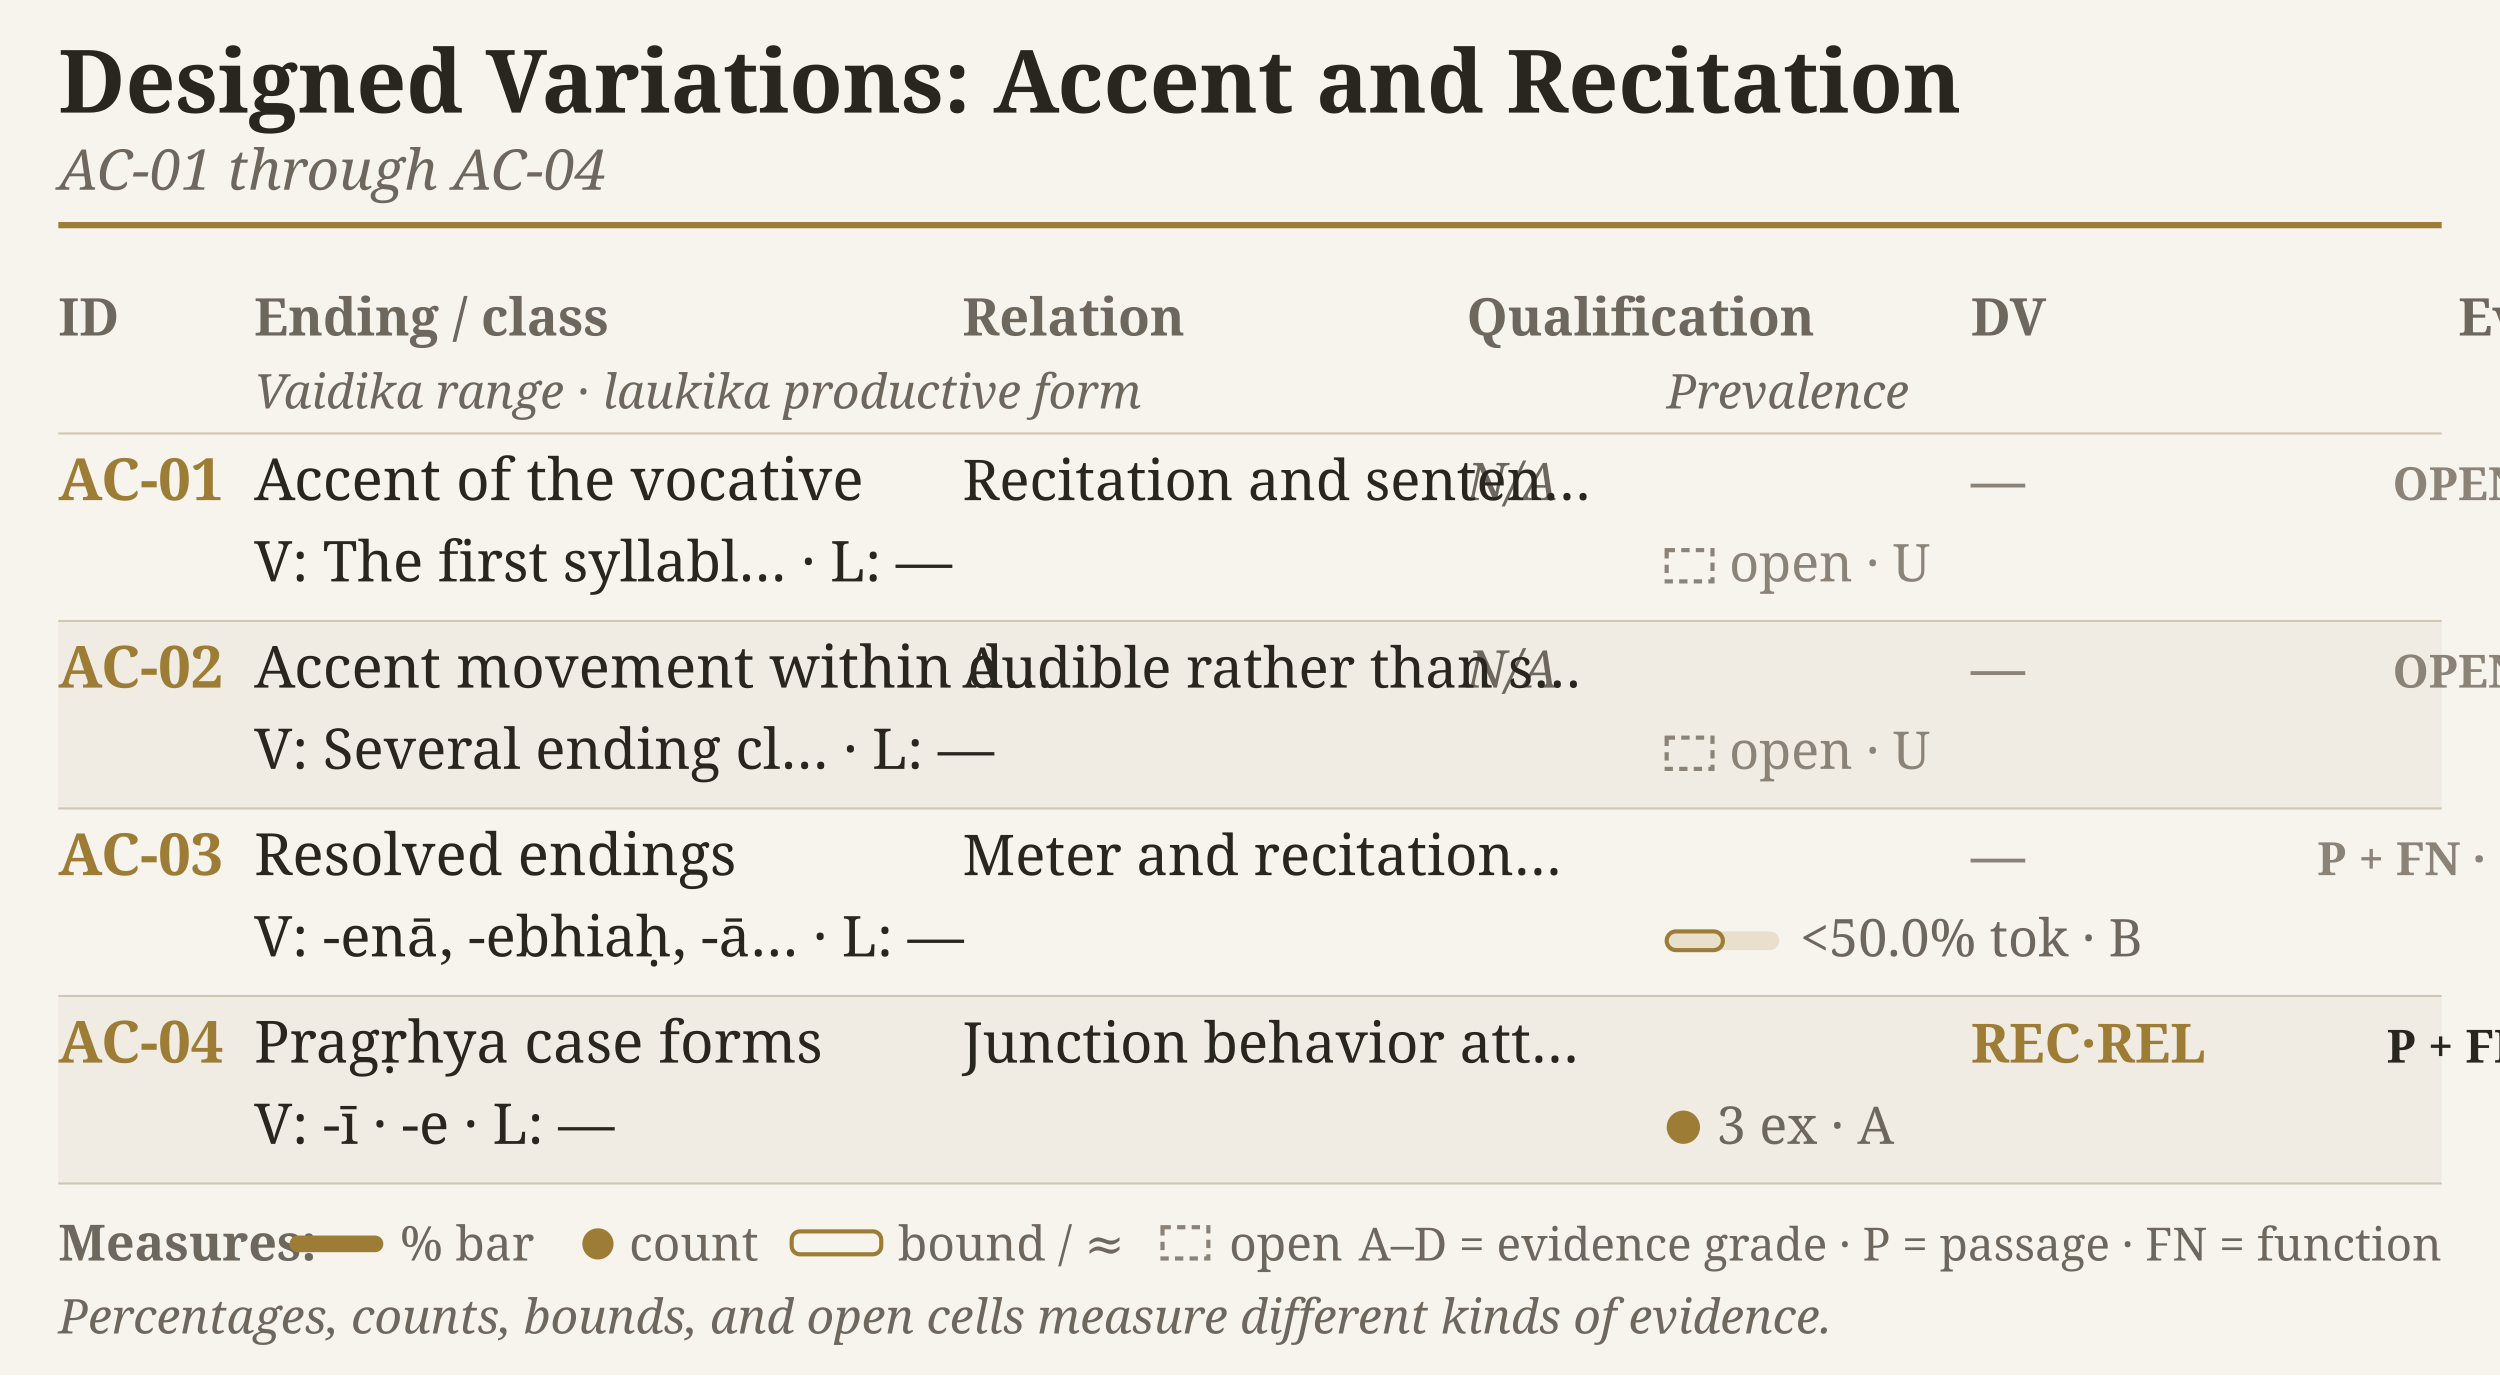
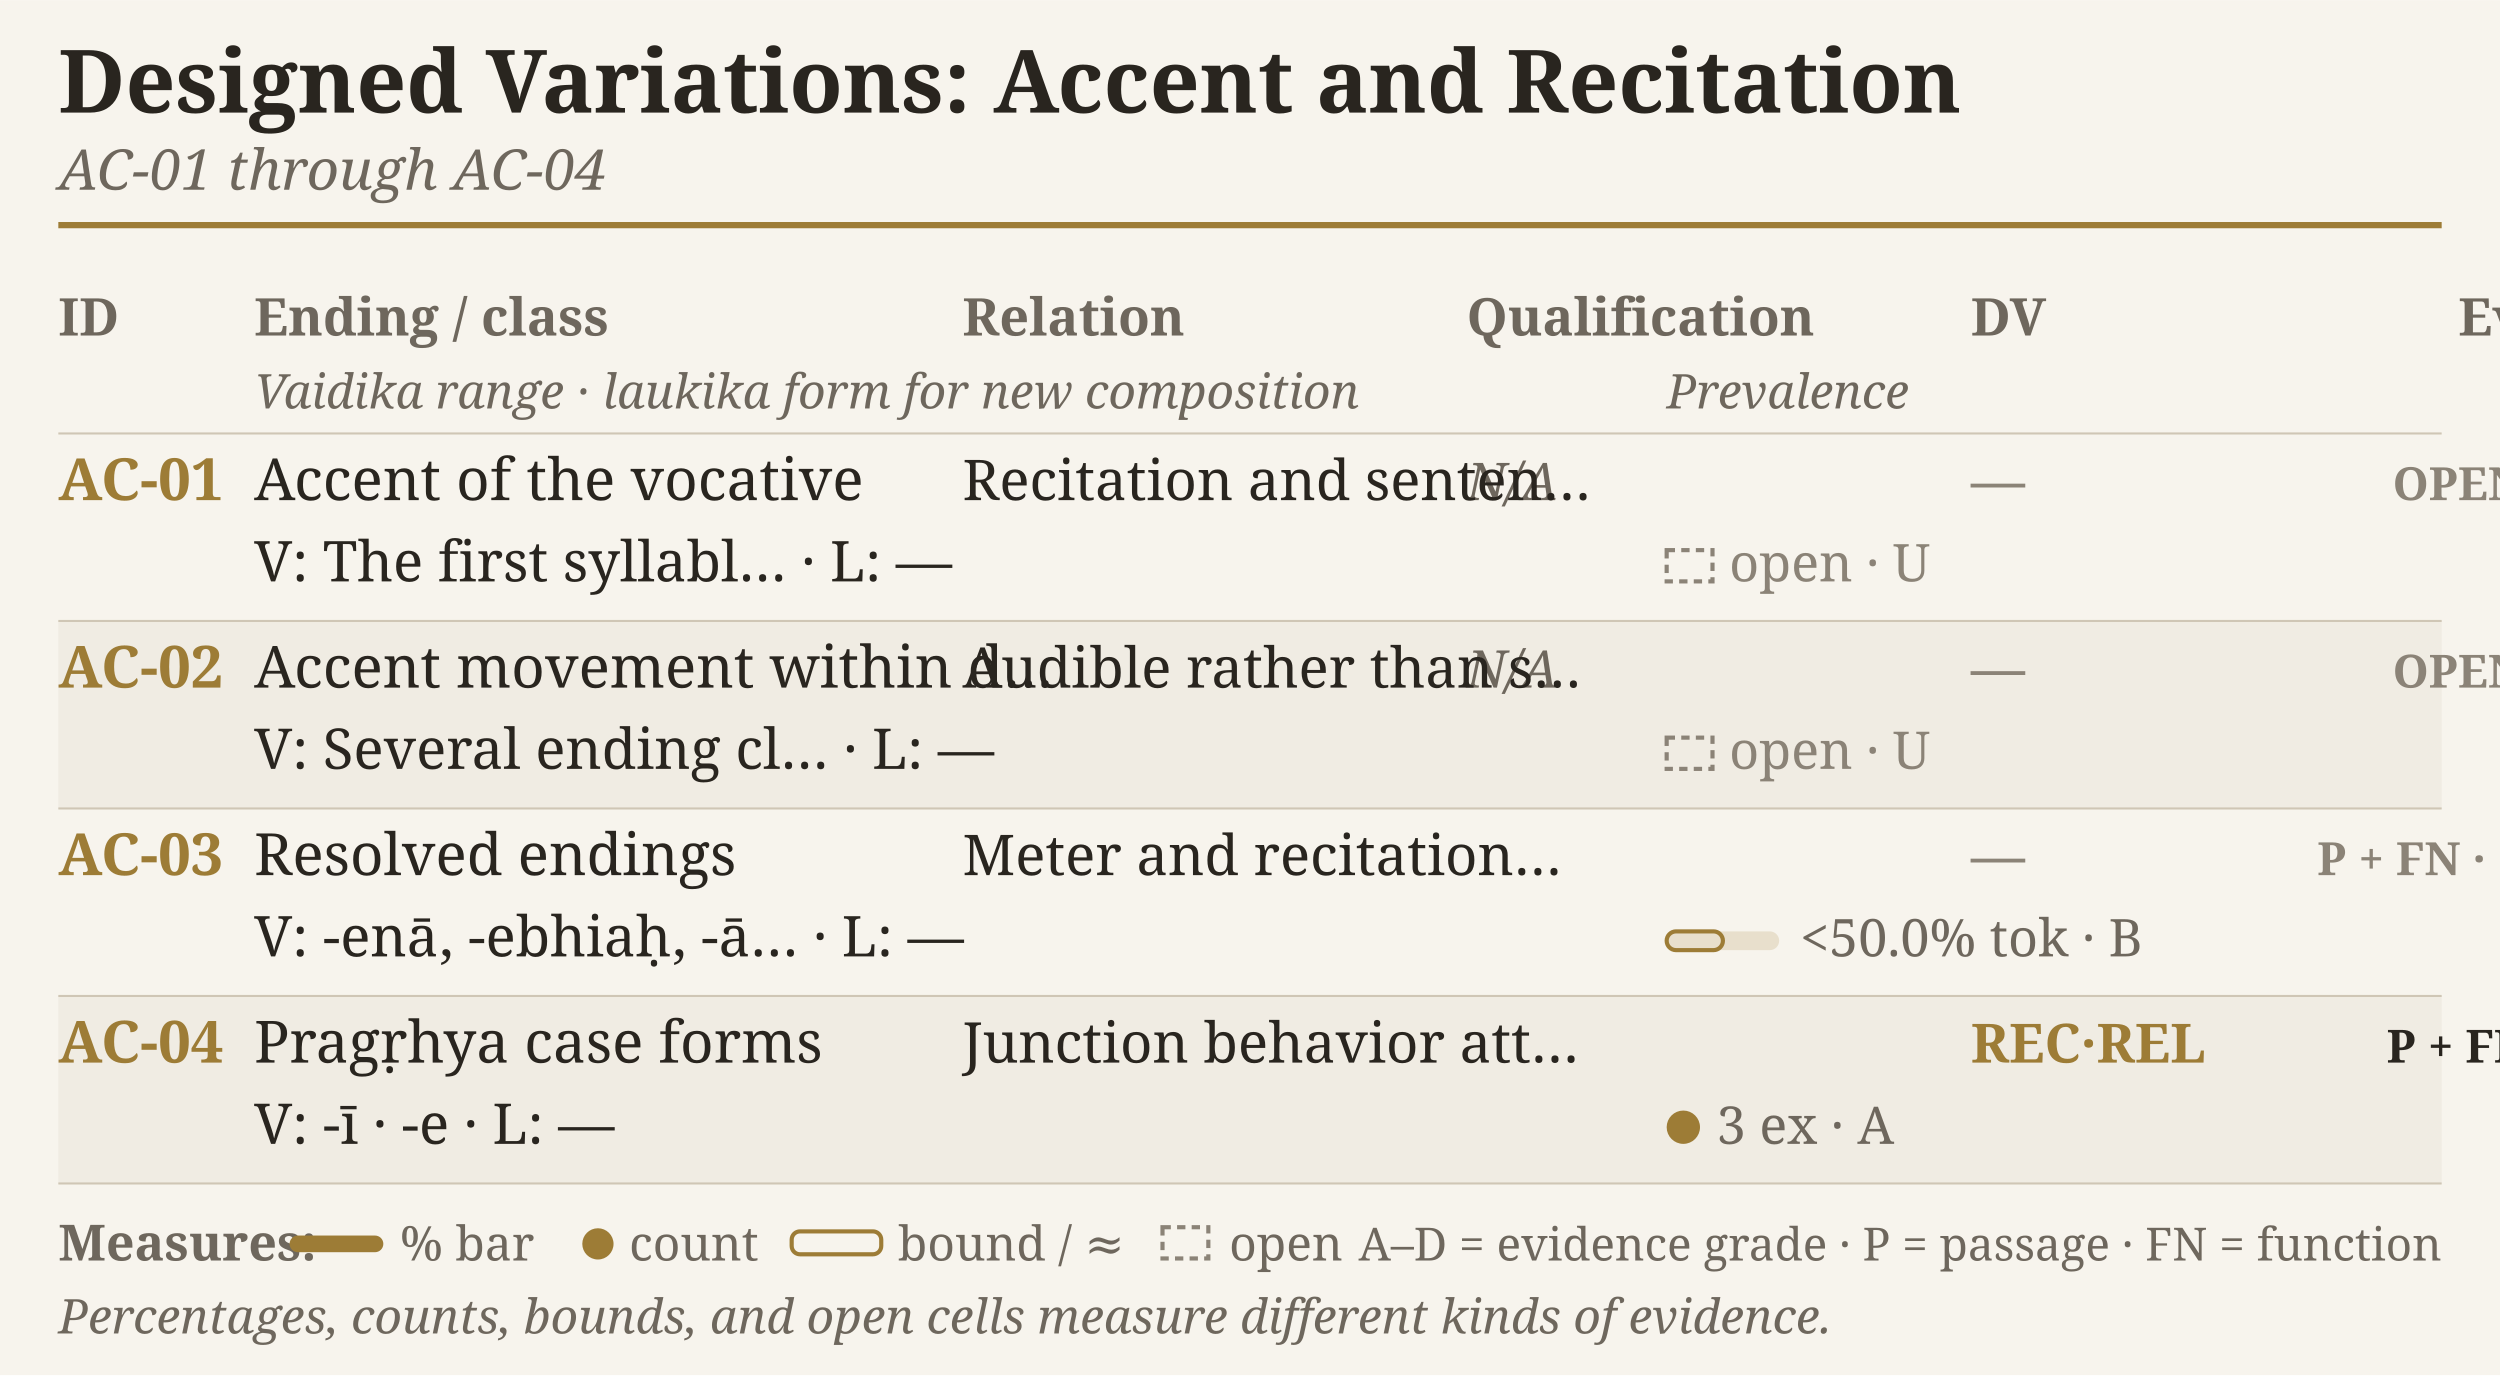
<svg xmlns="http://www.w3.org/2000/svg" width="4.75in" height="2.613in" viewBox="0 0 1200 660">
  <rect width="1200" height="660" fill="#f7f4ed" />
  <text x="28.0" y="54.0" font-family="EB Garamond, Charter, Georgia, serif" font-size="42" font-weight="600" font-style="normal" fill="#29251f" text-anchor="start">Designed Variations: Accent and Recitation</text>
  <text x="28.0" y="91.0" font-family="EB Garamond, Charter, Georgia, serif" font-size="27" font-weight="400" font-style="italic" fill="#6e675d" text-anchor="start">AC-01 through AC-04</text>
  <line x1="28" y1="108" x2="1172" y2="108" stroke="#9d7c36" stroke-width="3" />
  <text x="28.0" y="161.0" font-family="EB Garamond, Charter, Georgia, serif" font-size="25" font-weight="600" font-style="normal" fill="#6e675d" text-anchor="start">ID</text>
  <text x="122.0" y="161.0" font-family="EB Garamond, Charter, Georgia, serif" font-size="25" font-weight="600" font-style="normal" fill="#6e675d" text-anchor="start">Ending / class</text>
  <text x="462.0" y="161.0" font-family="EB Garamond, Charter, Georgia, serif" font-size="25" font-weight="600" font-style="normal" fill="#6e675d" text-anchor="start">Relation</text>
  <text x="704.0" y="161.0" font-family="EB Garamond, Charter, Georgia, serif" font-size="25" font-weight="600" font-style="normal" fill="#6e675d" text-anchor="start">Qualification</text>
  <text x="946.0" y="161.0" font-family="EB Garamond, Charter, Georgia, serif" font-size="25" font-weight="600" font-style="normal" fill="#6e675d" text-anchor="start">DV</text>
  <text x="1180.0" y="161.0" font-family="EB Garamond, Charter, Georgia, serif" font-size="25" font-weight="600" font-style="normal" fill="#6e675d" text-anchor="start">Evidence</text>
-   <text x="122.0" y="196.0" font-family="EB Garamond, Charter, Georgia, serif" font-size="23" font-weight="400" font-style="italic" fill="#6e675d" text-anchor="start">Vaidika range · laukika productive form</text>
+   <text x="122.0" y="196.0" font-family="EB Garamond, Charter, Georgia, serif" font-size="23" font-weight="400" font-style="italic" fill="#6e675d" text-anchor="start">Vaidika range · laukika form for new composition</text>
  <text x="800.0" y="196.0" font-family="EB Garamond, Charter, Georgia, serif" font-size="23" font-weight="400" font-style="italic" fill="#6e675d" text-anchor="start">Prevalence</text>
  <line x1="28" y1="208" x2="1172" y2="208" stroke="#cfc6b5" stroke-width="1" />
  <text x="28.0" y="240.0" font-family="EB Garamond, Charter, Georgia, serif" font-size="28" font-weight="600" font-style="normal" fill="#9d7c36" text-anchor="start">AC-01</text>
  <text x="122.0" y="240.0" font-family="Adobe Devanagari, Noto Serif Devanagari, serif" font-size="28" font-weight="400" font-style="normal" fill="#29251f" text-anchor="start">Accent of the vocative</text>
  <text x="704.0" y="240.0" font-family="EB Garamond, Charter, Georgia, serif" font-size="25" font-weight="400" font-style="italic" fill="#6e675d" text-anchor="start">N/A</text>
  <text x="462.0" y="240.0" font-family="Adobe Devanagari, Noto Serif Devanagari, serif" font-size="27" font-weight="400" font-style="normal" fill="#29251f" text-anchor="start">Recitation and senten…</text>
  <text x="122.0" y="279.0" font-family="Adobe Devanagari, Noto Serif Devanagari, serif" font-size="27" font-weight="400" font-style="normal" fill="#29251f" text-anchor="start">V: The first syllabl…  ·  L: —</text>
  <text x="946.0" y="240.0" font-family="EB Garamond, Charter, Georgia, serif" font-size="26" font-weight="600" font-style="normal" fill="#8b8377" text-anchor="start">—</text>
  <rect x="800" y="264" width="22" height="15" fill="none" stroke="#8b8377" stroke-width="2" stroke-dasharray="4 3" />
  <text x="830.0" y="279.0" font-family="EB Garamond, Charter, Georgia, serif" font-size="25" font-weight="400" font-style="normal" fill="#8b8377" text-anchor="start">open · U</text>
  <text x="1180.0" y="240.0" font-family="EB Garamond, Charter, Georgia, serif" font-size="22" font-weight="600" font-style="normal" fill="#8b8377" text-anchor="middle">OPEN</text>
  <rect x="28" y="298" width="1144" height="90" fill="#f0ece3" />
  <line x1="28" y1="298" x2="1172" y2="298" stroke="#cfc6b5" stroke-width="1" />
  <text x="28.0" y="330.0" font-family="EB Garamond, Charter, Georgia, serif" font-size="28" font-weight="600" font-style="normal" fill="#9d7c36" text-anchor="start">AC-02</text>
  <text x="122.0" y="330.0" font-family="Adobe Devanagari, Noto Serif Devanagari, serif" font-size="28" font-weight="400" font-style="normal" fill="#29251f" text-anchor="start">Accent movement within d…</text>
  <text x="704.0" y="330.0" font-family="EB Garamond, Charter, Georgia, serif" font-size="25" font-weight="400" font-style="italic" fill="#6e675d" text-anchor="start">N/A</text>
  <text x="462.0" y="330.0" font-family="Adobe Devanagari, Noto Serif Devanagari, serif" font-size="27" font-weight="400" font-style="normal" fill="#29251f" text-anchor="start">Audible rather than s…</text>
  <text x="122.0" y="369.0" font-family="Adobe Devanagari, Noto Serif Devanagari, serif" font-size="27" font-weight="400" font-style="normal" fill="#29251f" text-anchor="start">V: Several ending cl…  ·  L: —</text>
  <text x="946.0" y="330.0" font-family="EB Garamond, Charter, Georgia, serif" font-size="26" font-weight="600" font-style="normal" fill="#8b8377" text-anchor="start">—</text>
  <rect x="800" y="354" width="22" height="15" fill="none" stroke="#8b8377" stroke-width="2" stroke-dasharray="4 3" />
  <text x="830.0" y="369.0" font-family="EB Garamond, Charter, Georgia, serif" font-size="25" font-weight="400" font-style="normal" fill="#8b8377" text-anchor="start">open · U</text>
  <text x="1180.0" y="330.0" font-family="EB Garamond, Charter, Georgia, serif" font-size="22" font-weight="600" font-style="normal" fill="#8b8377" text-anchor="middle">OPEN</text>
  <line x1="28" y1="388" x2="1172" y2="388" stroke="#cfc6b5" stroke-width="1" />
  <text x="28.0" y="420.0" font-family="EB Garamond, Charter, Georgia, serif" font-size="28" font-weight="600" font-style="normal" fill="#9d7c36" text-anchor="start">AC-03</text>
  <text x="122.0" y="420.0" font-family="Adobe Devanagari, Noto Serif Devanagari, serif" font-size="28" font-weight="400" font-style="normal" fill="#29251f" text-anchor="start">Resolved endings</text>
  <text x="462.0" y="420.0" font-family="Adobe Devanagari, Noto Serif Devanagari, serif" font-size="27" font-weight="400" font-style="normal" fill="#29251f" text-anchor="start">Meter and recitation…</text>
  <text x="122.0" y="459.0" font-family="Adobe Devanagari, Noto Serif Devanagari, serif" font-size="27" font-weight="400" font-style="normal" fill="#29251f" text-anchor="start">V: -enā, -ebhiaḥ, -ā…  ·  L: —</text>
  <text x="946.0" y="420.0" font-family="EB Garamond, Charter, Georgia, serif" font-size="26" font-weight="600" font-style="normal" fill="#8b8377" text-anchor="start">—</text>
  <rect x="800" y="447" width="54" height="9" rx="4.5" fill="#e8dfcc" />
  <rect x="800" y="447" width="27.0" height="9" rx="4.5" fill="none" stroke="#9d7c36" stroke-width="2" />
  <text x="864.0" y="459.0" font-family="EB Garamond, Charter, Georgia, serif" font-size="25" font-weight="400" font-style="normal" fill="#6e675d" text-anchor="start">&lt;50.0% tok · B</text>
  <text x="1180.0" y="420.0" font-family="EB Garamond, Charter, Georgia, serif" font-size="22" font-weight="600" font-style="normal" fill="#8b8377" text-anchor="middle">P + FN · OP…</text>
  <rect x="28" y="478" width="1144" height="90" fill="#f0ece3" />
  <line x1="28" y1="478" x2="1172" y2="478" stroke="#cfc6b5" stroke-width="1" />
  <text x="28.0" y="510.0" font-family="EB Garamond, Charter, Georgia, serif" font-size="28" font-weight="600" font-style="normal" fill="#9d7c36" text-anchor="start">AC-04</text>
  <text x="122.0" y="510.0" font-family="Adobe Devanagari, Noto Serif Devanagari, serif" font-size="28" font-weight="400" font-style="normal" fill="#29251f" text-anchor="start">Pragṛhya case forms</text>
  <text x="462.0" y="510.0" font-family="Adobe Devanagari, Noto Serif Devanagari, serif" font-size="27" font-weight="400" font-style="normal" fill="#29251f" text-anchor="start">Junction behavior att…</text>
  <text x="122.0" y="549.0" font-family="Adobe Devanagari, Noto Serif Devanagari, serif" font-size="27" font-weight="400" font-style="normal" fill="#29251f" text-anchor="start">V: -ī · -e  ·  L: —</text>
  <text x="946.0" y="510.0" font-family="EB Garamond, Charter, Georgia, serif" font-size="26" font-weight="600" font-style="normal" fill="#9d7c36" text-anchor="start">REC·REL</text>
  <circle cx="808" cy="541" r="7" fill="#9d7c36" stroke="#9d7c36" stroke-width="2" />
  <text x="824.0" y="549.0" font-family="EB Garamond, Charter, Georgia, serif" font-size="25" font-weight="400" font-style="normal" fill="#6e675d" text-anchor="start">3 ex · A</text>
  <text x="1180.0" y="510.0" font-family="EB Garamond, Charter, Georgia, serif" font-size="22" font-weight="600" font-style="normal" fill="#29251f" text-anchor="middle">P + FN</text>
  <line x1="28" y1="568" x2="1172" y2="568" stroke="#cfc6b5" stroke-width="1" />
  <text x="28.0" y="605.0" font-family="EB Garamond, Charter, Georgia, serif" font-size="24" font-weight="600" font-style="normal" fill="#6e675d" text-anchor="start">Measures:</text>
  <rect x="139" y="593" width="45" height="8" rx="4" fill="#9d7c36" />
  <text x="192.0" y="605.0" font-family="EB Garamond, Charter, Georgia, serif" font-size="23" font-weight="400" font-style="normal" fill="#6e675d" text-anchor="start">% bar</text>
  <circle cx="287" cy="597" r="7" fill="#9d7c36" stroke="#9d7c36" />
  <text x="302.0" y="605.0" font-family="EB Garamond, Charter, Georgia, serif" font-size="23" font-weight="400" font-style="normal" fill="#6e675d" text-anchor="start">count</text>
  <rect x="380" y="591" width="43" height="11" rx="4" fill="none" stroke="#9d7c36" stroke-width="2" />
  <text x="431.0" y="605.0" font-family="EB Garamond, Charter, Georgia, serif" font-size="23" font-weight="400" font-style="normal" fill="#6e675d" text-anchor="start">bound / ≈</text>
  <rect x="558" y="589" width="22" height="15" fill="none" stroke="#8b8377" stroke-width="2" stroke-dasharray="4 3" />
  <text x="590.0" y="605.0" font-family="EB Garamond, Charter, Georgia, serif" font-size="23" font-weight="400" font-style="normal" fill="#6e675d" text-anchor="start">open</text>
  <text x="1172.0" y="605.0" font-family="EB Garamond, Charter, Georgia, serif" font-size="22" font-weight="400" font-style="normal" fill="#6e675d" text-anchor="end">A–D = evidence grade · P = passage · FN = function</text>
  <text x="28.0" y="640.0" font-family="EB Garamond, Charter, Georgia, serif" font-size="23" font-weight="400" font-style="italic" fill="#6e675d" text-anchor="start">Percentages, counts, bounds, and open cells measure different kinds of evidence.</text>
</svg>
